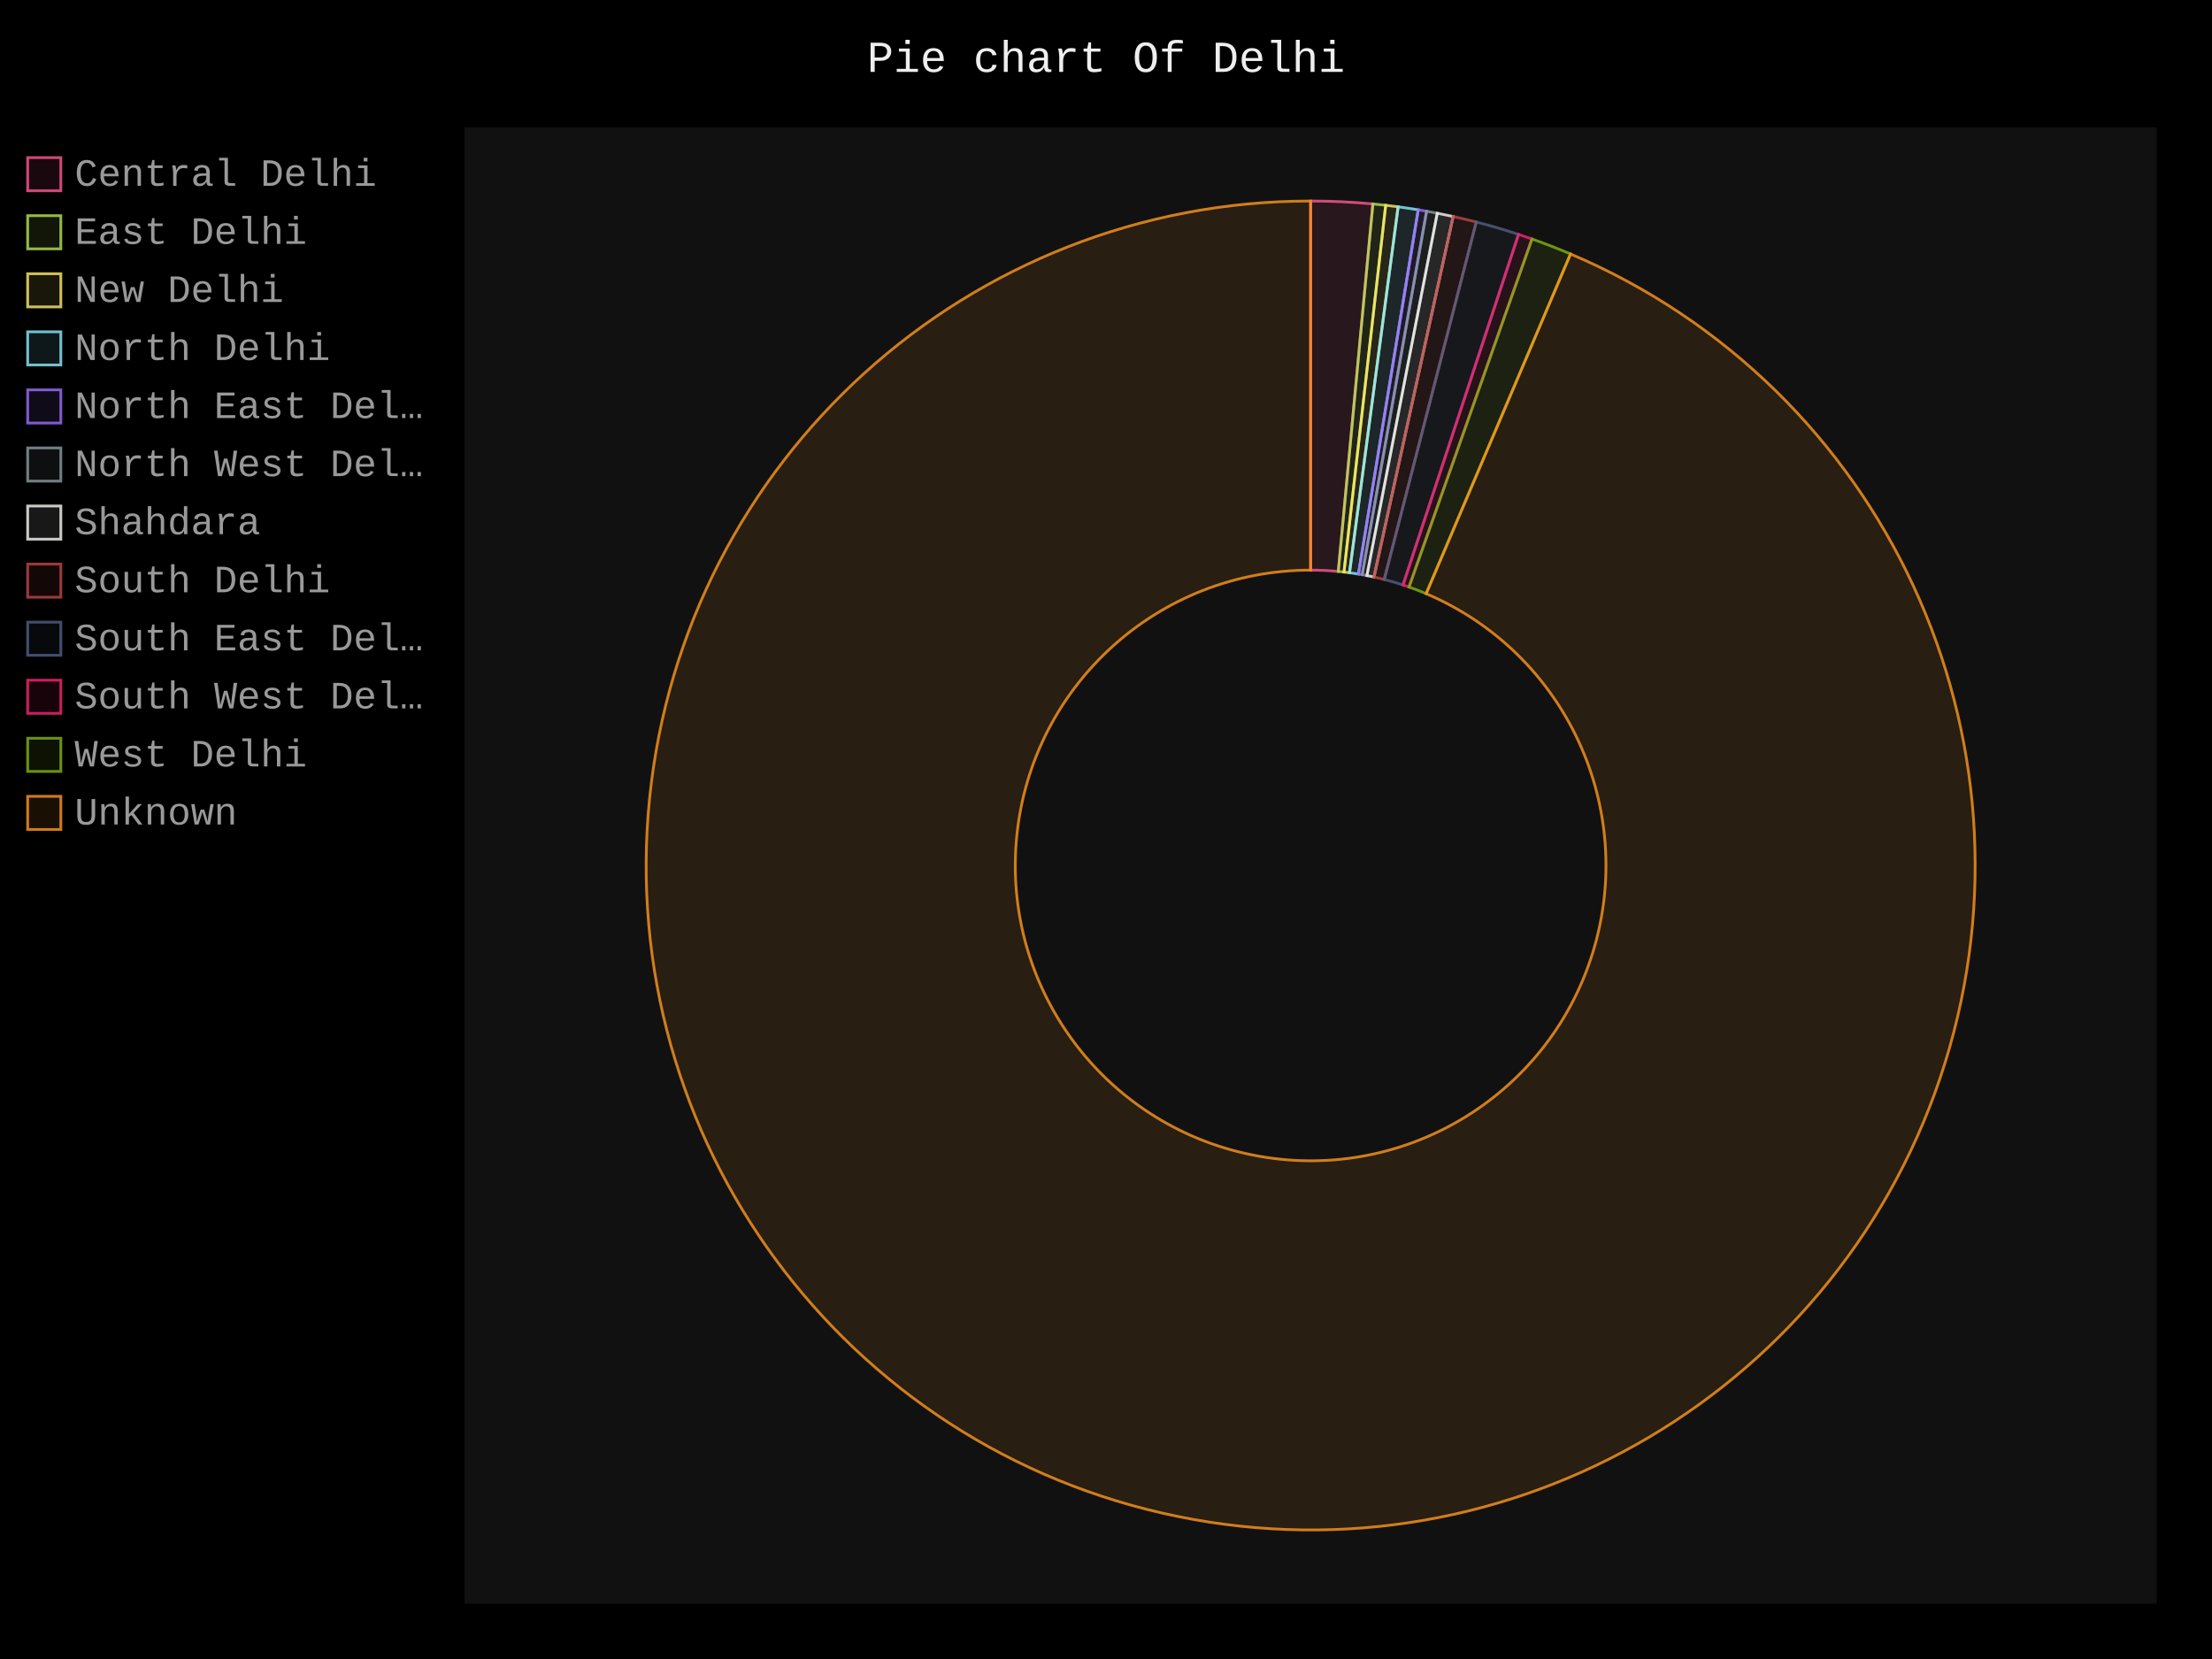
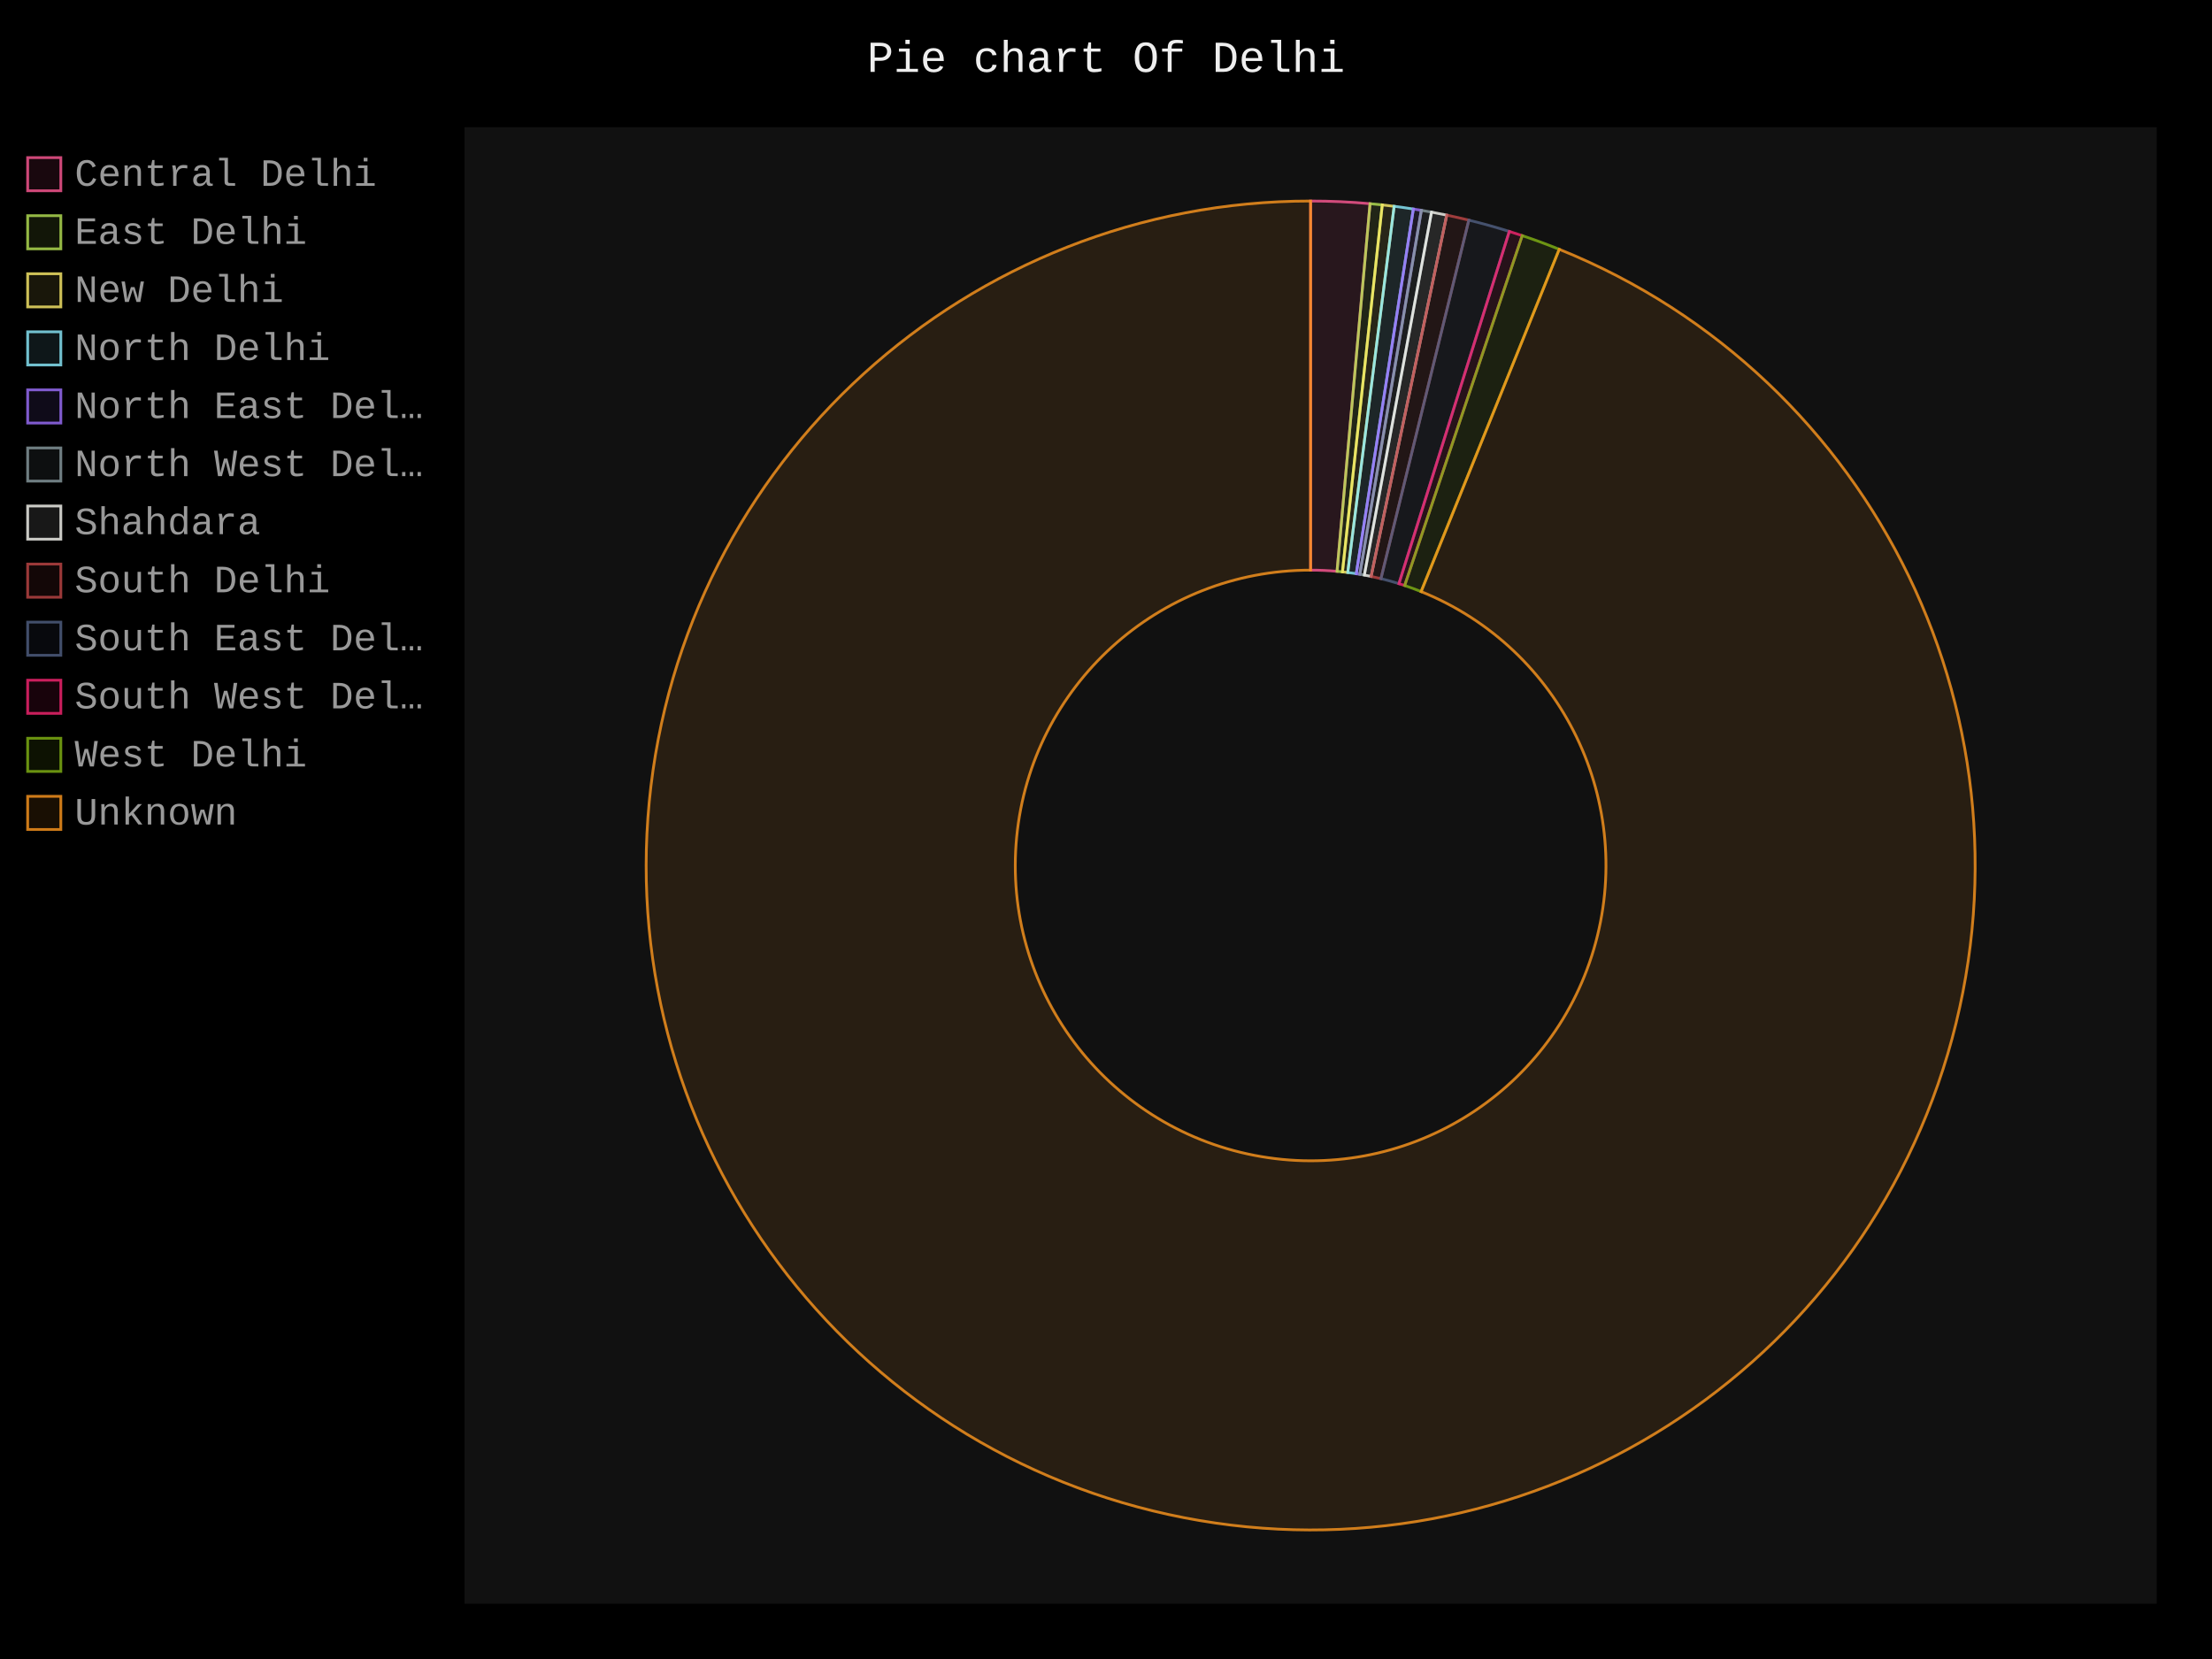
- <svg xmlns="http://www.w3.org/2000/svg" id="chart-1f45c57a-a5a2-4adb-8955-db9b22c03dd2" class="pygal-chart" viewBox="0 0 800 600">
+ <svg xmlns="http://www.w3.org/2000/svg" id="chart-7cc356ba-21ee-4705-8e52-b572a2a151ca" class="pygal-chart" viewBox="0 0 800 600">
  <defs>
-     <style type="text/css">#chart-1f45c57a-a5a2-4adb-8955-db9b22c03dd2{-webkit-user-select:none;-webkit-font-smoothing:antialiased;font-family:Consolas,"Liberation Mono",Menlo,Courier,monospace}#chart-1f45c57a-a5a2-4adb-8955-db9b22c03dd2 .title{font-family:Consolas,"Liberation Mono",Menlo,Courier,monospace;font-size:16px}#chart-1f45c57a-a5a2-4adb-8955-db9b22c03dd2 .legends .legend text{font-family:Consolas,"Liberation Mono",Menlo,Courier,monospace;font-size:14px}#chart-1f45c57a-a5a2-4adb-8955-db9b22c03dd2 .axis text{font-family:Consolas,"Liberation Mono",Menlo,Courier,monospace;font-size:10px}#chart-1f45c57a-a5a2-4adb-8955-db9b22c03dd2 .axis text.major{font-family:Consolas,"Liberation Mono",Menlo,Courier,monospace;font-size:10px}#chart-1f45c57a-a5a2-4adb-8955-db9b22c03dd2 .text-overlay text.value{font-family:Consolas,"Liberation Mono",Menlo,Courier,monospace;font-size:16px}#chart-1f45c57a-a5a2-4adb-8955-db9b22c03dd2 .text-overlay text.label{font-family:Consolas,"Liberation Mono",Menlo,Courier,monospace;font-size:10px}#chart-1f45c57a-a5a2-4adb-8955-db9b22c03dd2 .tooltip{font-family:Consolas,"Liberation Mono",Menlo,Courier,monospace;font-size:14px}#chart-1f45c57a-a5a2-4adb-8955-db9b22c03dd2 text.no_data{font-family:Consolas,"Liberation Mono",Menlo,Courier,monospace;font-size:64px}
- #chart-1f45c57a-a5a2-4adb-8955-db9b22c03dd2{background-color:black}#chart-1f45c57a-a5a2-4adb-8955-db9b22c03dd2 path,#chart-1f45c57a-a5a2-4adb-8955-db9b22c03dd2 line,#chart-1f45c57a-a5a2-4adb-8955-db9b22c03dd2 rect,#chart-1f45c57a-a5a2-4adb-8955-db9b22c03dd2 circle{-webkit-transition:1s ease-out;-moz-transition:1s ease-out;transition:1s ease-out}#chart-1f45c57a-a5a2-4adb-8955-db9b22c03dd2 .graph &gt; .background{fill:black}#chart-1f45c57a-a5a2-4adb-8955-db9b22c03dd2 .plot &gt; .background{fill:#111}#chart-1f45c57a-a5a2-4adb-8955-db9b22c03dd2 .graph{fill:#999}#chart-1f45c57a-a5a2-4adb-8955-db9b22c03dd2 text.no_data{fill:#eee}#chart-1f45c57a-a5a2-4adb-8955-db9b22c03dd2 .title{fill:#eee}#chart-1f45c57a-a5a2-4adb-8955-db9b22c03dd2 .legends .legend text{fill:#999}#chart-1f45c57a-a5a2-4adb-8955-db9b22c03dd2 .legends .legend:hover text{fill:#eee}#chart-1f45c57a-a5a2-4adb-8955-db9b22c03dd2 .axis .line{stroke:#eee}#chart-1f45c57a-a5a2-4adb-8955-db9b22c03dd2 .axis .guide.line{stroke:#555}#chart-1f45c57a-a5a2-4adb-8955-db9b22c03dd2 .axis .major.line{stroke:#999}#chart-1f45c57a-a5a2-4adb-8955-db9b22c03dd2 .axis text.major{fill:#eee}#chart-1f45c57a-a5a2-4adb-8955-db9b22c03dd2 .axis.y .guides:hover .guide.line,#chart-1f45c57a-a5a2-4adb-8955-db9b22c03dd2 .line-graph .axis.x .guides:hover .guide.line,#chart-1f45c57a-a5a2-4adb-8955-db9b22c03dd2 .stackedline-graph .axis.x .guides:hover .guide.line,#chart-1f45c57a-a5a2-4adb-8955-db9b22c03dd2 .xy-graph .axis.x .guides:hover .guide.line{stroke:#eee}#chart-1f45c57a-a5a2-4adb-8955-db9b22c03dd2 .axis .guides:hover text{fill:#eee}#chart-1f45c57a-a5a2-4adb-8955-db9b22c03dd2 .reactive{fill-opacity:.1;stroke-opacity:.8}#chart-1f45c57a-a5a2-4adb-8955-db9b22c03dd2 .ci{stroke:#999}#chart-1f45c57a-a5a2-4adb-8955-db9b22c03dd2 .reactive.active,#chart-1f45c57a-a5a2-4adb-8955-db9b22c03dd2 .active .reactive{fill-opacity:.75;stroke-opacity:.9;stroke-width:4}#chart-1f45c57a-a5a2-4adb-8955-db9b22c03dd2 .ci .reactive.active{stroke-width:1.5}#chart-1f45c57a-a5a2-4adb-8955-db9b22c03dd2 .series text{fill:#eee}#chart-1f45c57a-a5a2-4adb-8955-db9b22c03dd2 .tooltip rect{fill:#111;stroke:#eee;-webkit-transition:opacity 1s ease-out;-moz-transition:opacity 1s ease-out;transition:opacity 1s ease-out}#chart-1f45c57a-a5a2-4adb-8955-db9b22c03dd2 .tooltip .label{fill:#999}#chart-1f45c57a-a5a2-4adb-8955-db9b22c03dd2 .tooltip .label{fill:#999}#chart-1f45c57a-a5a2-4adb-8955-db9b22c03dd2 .tooltip .legend{font-size:.8em;fill:#555}#chart-1f45c57a-a5a2-4adb-8955-db9b22c03dd2 .tooltip .x_label{font-size:.6em;fill:#eee}#chart-1f45c57a-a5a2-4adb-8955-db9b22c03dd2 .tooltip .xlink{font-size:.5em;text-decoration:underline}#chart-1f45c57a-a5a2-4adb-8955-db9b22c03dd2 .tooltip .value{font-size:1.5em}#chart-1f45c57a-a5a2-4adb-8955-db9b22c03dd2 .bound{font-size:.5em}#chart-1f45c57a-a5a2-4adb-8955-db9b22c03dd2 .max-value{font-size:.75em;fill:#555}#chart-1f45c57a-a5a2-4adb-8955-db9b22c03dd2 .map-element{fill:#111;stroke:#555 !important}#chart-1f45c57a-a5a2-4adb-8955-db9b22c03dd2 .map-element .reactive{fill-opacity:inherit;stroke-opacity:inherit}#chart-1f45c57a-a5a2-4adb-8955-db9b22c03dd2 .color-0,#chart-1f45c57a-a5a2-4adb-8955-db9b22c03dd2 .color-0 a:visited{stroke:#ff5995;fill:#ff5995}#chart-1f45c57a-a5a2-4adb-8955-db9b22c03dd2 .color-1,#chart-1f45c57a-a5a2-4adb-8955-db9b22c03dd2 .color-1 a:visited{stroke:#b6e354;fill:#b6e354}#chart-1f45c57a-a5a2-4adb-8955-db9b22c03dd2 .color-2,#chart-1f45c57a-a5a2-4adb-8955-db9b22c03dd2 .color-2 a:visited{stroke:#feed6c;fill:#feed6c}#chart-1f45c57a-a5a2-4adb-8955-db9b22c03dd2 .color-3,#chart-1f45c57a-a5a2-4adb-8955-db9b22c03dd2 .color-3 a:visited{stroke:#8cedff;fill:#8cedff}#chart-1f45c57a-a5a2-4adb-8955-db9b22c03dd2 .color-4,#chart-1f45c57a-a5a2-4adb-8955-db9b22c03dd2 .color-4 a:visited{stroke:#9e6ffe;fill:#9e6ffe}#chart-1f45c57a-a5a2-4adb-8955-db9b22c03dd2 .color-5,#chart-1f45c57a-a5a2-4adb-8955-db9b22c03dd2 .color-5 a:visited{stroke:#899ca1;fill:#899ca1}#chart-1f45c57a-a5a2-4adb-8955-db9b22c03dd2 .color-6,#chart-1f45c57a-a5a2-4adb-8955-db9b22c03dd2 .color-6 a:visited{stroke:#f8f8f2;fill:#f8f8f2}#chart-1f45c57a-a5a2-4adb-8955-db9b22c03dd2 .color-7,#chart-1f45c57a-a5a2-4adb-8955-db9b22c03dd2 .color-7 a:visited{stroke:#bf4646;fill:#bf4646}#chart-1f45c57a-a5a2-4adb-8955-db9b22c03dd2 .color-8,#chart-1f45c57a-a5a2-4adb-8955-db9b22c03dd2 .color-8 a:visited{stroke:#516083;fill:#516083}#chart-1f45c57a-a5a2-4adb-8955-db9b22c03dd2 .color-9,#chart-1f45c57a-a5a2-4adb-8955-db9b22c03dd2 .color-9 a:visited{stroke:#f92672;fill:#f92672}#chart-1f45c57a-a5a2-4adb-8955-db9b22c03dd2 .color-10,#chart-1f45c57a-a5a2-4adb-8955-db9b22c03dd2 .color-10 a:visited{stroke:#82b414;fill:#82b414}#chart-1f45c57a-a5a2-4adb-8955-db9b22c03dd2 .color-11,#chart-1f45c57a-a5a2-4adb-8955-db9b22c03dd2 .color-11 a:visited{stroke:#fd971f;fill:#fd971f}#chart-1f45c57a-a5a2-4adb-8955-db9b22c03dd2 .text-overlay .color-0 text{fill:black}#chart-1f45c57a-a5a2-4adb-8955-db9b22c03dd2 .text-overlay .color-1 text{fill:black}#chart-1f45c57a-a5a2-4adb-8955-db9b22c03dd2 .text-overlay .color-2 text{fill:black}#chart-1f45c57a-a5a2-4adb-8955-db9b22c03dd2 .text-overlay .color-3 text{fill:black}#chart-1f45c57a-a5a2-4adb-8955-db9b22c03dd2 .text-overlay .color-4 text{fill:black}#chart-1f45c57a-a5a2-4adb-8955-db9b22c03dd2 .text-overlay .color-5 text{fill:black}#chart-1f45c57a-a5a2-4adb-8955-db9b22c03dd2 .text-overlay .color-6 text{fill:black}#chart-1f45c57a-a5a2-4adb-8955-db9b22c03dd2 .text-overlay .color-7 text{fill:black}#chart-1f45c57a-a5a2-4adb-8955-db9b22c03dd2 .text-overlay .color-8 text{fill:black}#chart-1f45c57a-a5a2-4adb-8955-db9b22c03dd2 .text-overlay .color-9 text{fill:black}#chart-1f45c57a-a5a2-4adb-8955-db9b22c03dd2 .text-overlay .color-10 text{fill:black}#chart-1f45c57a-a5a2-4adb-8955-db9b22c03dd2 .text-overlay .color-11 text{fill:black}
- #chart-1f45c57a-a5a2-4adb-8955-db9b22c03dd2 text.no_data{text-anchor:middle}#chart-1f45c57a-a5a2-4adb-8955-db9b22c03dd2 .guide.line{fill:none}#chart-1f45c57a-a5a2-4adb-8955-db9b22c03dd2 .centered{text-anchor:middle}#chart-1f45c57a-a5a2-4adb-8955-db9b22c03dd2 .title{text-anchor:middle}#chart-1f45c57a-a5a2-4adb-8955-db9b22c03dd2 .legends .legend text{fill-opacity:1}#chart-1f45c57a-a5a2-4adb-8955-db9b22c03dd2 .axis.x text{text-anchor:middle}#chart-1f45c57a-a5a2-4adb-8955-db9b22c03dd2 .axis.x:not(.web) text[transform]{text-anchor:start}#chart-1f45c57a-a5a2-4adb-8955-db9b22c03dd2 .axis.x:not(.web) text[transform].backwards{text-anchor:end}#chart-1f45c57a-a5a2-4adb-8955-db9b22c03dd2 .axis.y text{text-anchor:end}#chart-1f45c57a-a5a2-4adb-8955-db9b22c03dd2 .axis.y text[transform].backwards{text-anchor:start}#chart-1f45c57a-a5a2-4adb-8955-db9b22c03dd2 .axis.y2 text{text-anchor:start}#chart-1f45c57a-a5a2-4adb-8955-db9b22c03dd2 .axis.y2 text[transform].backwards{text-anchor:end}#chart-1f45c57a-a5a2-4adb-8955-db9b22c03dd2 .axis .guide.line{stroke-dasharray:4,4}#chart-1f45c57a-a5a2-4adb-8955-db9b22c03dd2 .axis .major.guide.line{stroke-dasharray:6,6}#chart-1f45c57a-a5a2-4adb-8955-db9b22c03dd2 .horizontal .axis.y .guide.line,#chart-1f45c57a-a5a2-4adb-8955-db9b22c03dd2 .horizontal .axis.y2 .guide.line,#chart-1f45c57a-a5a2-4adb-8955-db9b22c03dd2 .vertical .axis.x .guide.line{opacity:0}#chart-1f45c57a-a5a2-4adb-8955-db9b22c03dd2 .horizontal .axis.always_show .guide.line,#chart-1f45c57a-a5a2-4adb-8955-db9b22c03dd2 .vertical .axis.always_show .guide.line{opacity:1 !important}#chart-1f45c57a-a5a2-4adb-8955-db9b22c03dd2 .axis.y .guides:hover .guide.line,#chart-1f45c57a-a5a2-4adb-8955-db9b22c03dd2 .axis.y2 .guides:hover .guide.line,#chart-1f45c57a-a5a2-4adb-8955-db9b22c03dd2 .axis.x .guides:hover .guide.line{opacity:1}#chart-1f45c57a-a5a2-4adb-8955-db9b22c03dd2 .axis .guides:hover text{opacity:1}#chart-1f45c57a-a5a2-4adb-8955-db9b22c03dd2 .nofill{fill:none}#chart-1f45c57a-a5a2-4adb-8955-db9b22c03dd2 .subtle-fill{fill-opacity:.2}#chart-1f45c57a-a5a2-4adb-8955-db9b22c03dd2 .dot{stroke-width:1px;fill-opacity:1}#chart-1f45c57a-a5a2-4adb-8955-db9b22c03dd2 .dot.active{stroke-width:5px}#chart-1f45c57a-a5a2-4adb-8955-db9b22c03dd2 .dot.negative{fill:transparent}#chart-1f45c57a-a5a2-4adb-8955-db9b22c03dd2 text,#chart-1f45c57a-a5a2-4adb-8955-db9b22c03dd2 tspan{stroke:none !important}#chart-1f45c57a-a5a2-4adb-8955-db9b22c03dd2 .series text.active{opacity:1}#chart-1f45c57a-a5a2-4adb-8955-db9b22c03dd2 .tooltip rect{fill-opacity:.95;stroke-width:.5}#chart-1f45c57a-a5a2-4adb-8955-db9b22c03dd2 .tooltip text{fill-opacity:1}#chart-1f45c57a-a5a2-4adb-8955-db9b22c03dd2 .showable{visibility:hidden}#chart-1f45c57a-a5a2-4adb-8955-db9b22c03dd2 .showable.shown{visibility:visible}#chart-1f45c57a-a5a2-4adb-8955-db9b22c03dd2 .gauge-background{fill:rgba(229,229,229,1);stroke:none}#chart-1f45c57a-a5a2-4adb-8955-db9b22c03dd2 .bg-lines{stroke:black;stroke-width:2px}</style>
+     <style type="text/css">#chart-7cc356ba-21ee-4705-8e52-b572a2a151ca{-webkit-user-select:none;-webkit-font-smoothing:antialiased;font-family:Consolas,"Liberation Mono",Menlo,Courier,monospace}#chart-7cc356ba-21ee-4705-8e52-b572a2a151ca .title{font-family:Consolas,"Liberation Mono",Menlo,Courier,monospace;font-size:16px}#chart-7cc356ba-21ee-4705-8e52-b572a2a151ca .legends .legend text{font-family:Consolas,"Liberation Mono",Menlo,Courier,monospace;font-size:14px}#chart-7cc356ba-21ee-4705-8e52-b572a2a151ca .axis text{font-family:Consolas,"Liberation Mono",Menlo,Courier,monospace;font-size:10px}#chart-7cc356ba-21ee-4705-8e52-b572a2a151ca .axis text.major{font-family:Consolas,"Liberation Mono",Menlo,Courier,monospace;font-size:10px}#chart-7cc356ba-21ee-4705-8e52-b572a2a151ca .text-overlay text.value{font-family:Consolas,"Liberation Mono",Menlo,Courier,monospace;font-size:16px}#chart-7cc356ba-21ee-4705-8e52-b572a2a151ca .text-overlay text.label{font-family:Consolas,"Liberation Mono",Menlo,Courier,monospace;font-size:10px}#chart-7cc356ba-21ee-4705-8e52-b572a2a151ca .tooltip{font-family:Consolas,"Liberation Mono",Menlo,Courier,monospace;font-size:14px}#chart-7cc356ba-21ee-4705-8e52-b572a2a151ca text.no_data{font-family:Consolas,"Liberation Mono",Menlo,Courier,monospace;font-size:64px}
+ #chart-7cc356ba-21ee-4705-8e52-b572a2a151ca{background-color:black}#chart-7cc356ba-21ee-4705-8e52-b572a2a151ca path,#chart-7cc356ba-21ee-4705-8e52-b572a2a151ca line,#chart-7cc356ba-21ee-4705-8e52-b572a2a151ca rect,#chart-7cc356ba-21ee-4705-8e52-b572a2a151ca circle{-webkit-transition:1s ease-out;-moz-transition:1s ease-out;transition:1s ease-out}#chart-7cc356ba-21ee-4705-8e52-b572a2a151ca .graph &gt; .background{fill:black}#chart-7cc356ba-21ee-4705-8e52-b572a2a151ca .plot &gt; .background{fill:#111}#chart-7cc356ba-21ee-4705-8e52-b572a2a151ca .graph{fill:#999}#chart-7cc356ba-21ee-4705-8e52-b572a2a151ca text.no_data{fill:#eee}#chart-7cc356ba-21ee-4705-8e52-b572a2a151ca .title{fill:#eee}#chart-7cc356ba-21ee-4705-8e52-b572a2a151ca .legends .legend text{fill:#999}#chart-7cc356ba-21ee-4705-8e52-b572a2a151ca .legends .legend:hover text{fill:#eee}#chart-7cc356ba-21ee-4705-8e52-b572a2a151ca .axis .line{stroke:#eee}#chart-7cc356ba-21ee-4705-8e52-b572a2a151ca .axis .guide.line{stroke:#555}#chart-7cc356ba-21ee-4705-8e52-b572a2a151ca .axis .major.line{stroke:#999}#chart-7cc356ba-21ee-4705-8e52-b572a2a151ca .axis text.major{fill:#eee}#chart-7cc356ba-21ee-4705-8e52-b572a2a151ca .axis.y .guides:hover .guide.line,#chart-7cc356ba-21ee-4705-8e52-b572a2a151ca .line-graph .axis.x .guides:hover .guide.line,#chart-7cc356ba-21ee-4705-8e52-b572a2a151ca .stackedline-graph .axis.x .guides:hover .guide.line,#chart-7cc356ba-21ee-4705-8e52-b572a2a151ca .xy-graph .axis.x .guides:hover .guide.line{stroke:#eee}#chart-7cc356ba-21ee-4705-8e52-b572a2a151ca .axis .guides:hover text{fill:#eee}#chart-7cc356ba-21ee-4705-8e52-b572a2a151ca .reactive{fill-opacity:.1;stroke-opacity:.8}#chart-7cc356ba-21ee-4705-8e52-b572a2a151ca .ci{stroke:#999}#chart-7cc356ba-21ee-4705-8e52-b572a2a151ca .reactive.active,#chart-7cc356ba-21ee-4705-8e52-b572a2a151ca .active .reactive{fill-opacity:.75;stroke-opacity:.9;stroke-width:4}#chart-7cc356ba-21ee-4705-8e52-b572a2a151ca .ci .reactive.active{stroke-width:1.5}#chart-7cc356ba-21ee-4705-8e52-b572a2a151ca .series text{fill:#eee}#chart-7cc356ba-21ee-4705-8e52-b572a2a151ca .tooltip rect{fill:#111;stroke:#eee;-webkit-transition:opacity 1s ease-out;-moz-transition:opacity 1s ease-out;transition:opacity 1s ease-out}#chart-7cc356ba-21ee-4705-8e52-b572a2a151ca .tooltip .label{fill:#999}#chart-7cc356ba-21ee-4705-8e52-b572a2a151ca .tooltip .label{fill:#999}#chart-7cc356ba-21ee-4705-8e52-b572a2a151ca .tooltip .legend{font-size:.8em;fill:#555}#chart-7cc356ba-21ee-4705-8e52-b572a2a151ca .tooltip .x_label{font-size:.6em;fill:#eee}#chart-7cc356ba-21ee-4705-8e52-b572a2a151ca .tooltip .xlink{font-size:.5em;text-decoration:underline}#chart-7cc356ba-21ee-4705-8e52-b572a2a151ca .tooltip .value{font-size:1.5em}#chart-7cc356ba-21ee-4705-8e52-b572a2a151ca .bound{font-size:.5em}#chart-7cc356ba-21ee-4705-8e52-b572a2a151ca .max-value{font-size:.75em;fill:#555}#chart-7cc356ba-21ee-4705-8e52-b572a2a151ca .map-element{fill:#111;stroke:#555 !important}#chart-7cc356ba-21ee-4705-8e52-b572a2a151ca .map-element .reactive{fill-opacity:inherit;stroke-opacity:inherit}#chart-7cc356ba-21ee-4705-8e52-b572a2a151ca .color-0,#chart-7cc356ba-21ee-4705-8e52-b572a2a151ca .color-0 a:visited{stroke:#ff5995;fill:#ff5995}#chart-7cc356ba-21ee-4705-8e52-b572a2a151ca .color-1,#chart-7cc356ba-21ee-4705-8e52-b572a2a151ca .color-1 a:visited{stroke:#b6e354;fill:#b6e354}#chart-7cc356ba-21ee-4705-8e52-b572a2a151ca .color-2,#chart-7cc356ba-21ee-4705-8e52-b572a2a151ca .color-2 a:visited{stroke:#feed6c;fill:#feed6c}#chart-7cc356ba-21ee-4705-8e52-b572a2a151ca .color-3,#chart-7cc356ba-21ee-4705-8e52-b572a2a151ca .color-3 a:visited{stroke:#8cedff;fill:#8cedff}#chart-7cc356ba-21ee-4705-8e52-b572a2a151ca .color-4,#chart-7cc356ba-21ee-4705-8e52-b572a2a151ca .color-4 a:visited{stroke:#9e6ffe;fill:#9e6ffe}#chart-7cc356ba-21ee-4705-8e52-b572a2a151ca .color-5,#chart-7cc356ba-21ee-4705-8e52-b572a2a151ca .color-5 a:visited{stroke:#899ca1;fill:#899ca1}#chart-7cc356ba-21ee-4705-8e52-b572a2a151ca .color-6,#chart-7cc356ba-21ee-4705-8e52-b572a2a151ca .color-6 a:visited{stroke:#f8f8f2;fill:#f8f8f2}#chart-7cc356ba-21ee-4705-8e52-b572a2a151ca .color-7,#chart-7cc356ba-21ee-4705-8e52-b572a2a151ca .color-7 a:visited{stroke:#bf4646;fill:#bf4646}#chart-7cc356ba-21ee-4705-8e52-b572a2a151ca .color-8,#chart-7cc356ba-21ee-4705-8e52-b572a2a151ca .color-8 a:visited{stroke:#516083;fill:#516083}#chart-7cc356ba-21ee-4705-8e52-b572a2a151ca .color-9,#chart-7cc356ba-21ee-4705-8e52-b572a2a151ca .color-9 a:visited{stroke:#f92672;fill:#f92672}#chart-7cc356ba-21ee-4705-8e52-b572a2a151ca .color-10,#chart-7cc356ba-21ee-4705-8e52-b572a2a151ca .color-10 a:visited{stroke:#82b414;fill:#82b414}#chart-7cc356ba-21ee-4705-8e52-b572a2a151ca .color-11,#chart-7cc356ba-21ee-4705-8e52-b572a2a151ca .color-11 a:visited{stroke:#fd971f;fill:#fd971f}#chart-7cc356ba-21ee-4705-8e52-b572a2a151ca .text-overlay .color-0 text{fill:black}#chart-7cc356ba-21ee-4705-8e52-b572a2a151ca .text-overlay .color-1 text{fill:black}#chart-7cc356ba-21ee-4705-8e52-b572a2a151ca .text-overlay .color-2 text{fill:black}#chart-7cc356ba-21ee-4705-8e52-b572a2a151ca .text-overlay .color-3 text{fill:black}#chart-7cc356ba-21ee-4705-8e52-b572a2a151ca .text-overlay .color-4 text{fill:black}#chart-7cc356ba-21ee-4705-8e52-b572a2a151ca .text-overlay .color-5 text{fill:black}#chart-7cc356ba-21ee-4705-8e52-b572a2a151ca .text-overlay .color-6 text{fill:black}#chart-7cc356ba-21ee-4705-8e52-b572a2a151ca .text-overlay .color-7 text{fill:black}#chart-7cc356ba-21ee-4705-8e52-b572a2a151ca .text-overlay .color-8 text{fill:black}#chart-7cc356ba-21ee-4705-8e52-b572a2a151ca .text-overlay .color-9 text{fill:black}#chart-7cc356ba-21ee-4705-8e52-b572a2a151ca .text-overlay .color-10 text{fill:black}#chart-7cc356ba-21ee-4705-8e52-b572a2a151ca .text-overlay .color-11 text{fill:black}
+ #chart-7cc356ba-21ee-4705-8e52-b572a2a151ca text.no_data{text-anchor:middle}#chart-7cc356ba-21ee-4705-8e52-b572a2a151ca .guide.line{fill:none}#chart-7cc356ba-21ee-4705-8e52-b572a2a151ca .centered{text-anchor:middle}#chart-7cc356ba-21ee-4705-8e52-b572a2a151ca .title{text-anchor:middle}#chart-7cc356ba-21ee-4705-8e52-b572a2a151ca .legends .legend text{fill-opacity:1}#chart-7cc356ba-21ee-4705-8e52-b572a2a151ca .axis.x text{text-anchor:middle}#chart-7cc356ba-21ee-4705-8e52-b572a2a151ca .axis.x:not(.web) text[transform]{text-anchor:start}#chart-7cc356ba-21ee-4705-8e52-b572a2a151ca .axis.x:not(.web) text[transform].backwards{text-anchor:end}#chart-7cc356ba-21ee-4705-8e52-b572a2a151ca .axis.y text{text-anchor:end}#chart-7cc356ba-21ee-4705-8e52-b572a2a151ca .axis.y text[transform].backwards{text-anchor:start}#chart-7cc356ba-21ee-4705-8e52-b572a2a151ca .axis.y2 text{text-anchor:start}#chart-7cc356ba-21ee-4705-8e52-b572a2a151ca .axis.y2 text[transform].backwards{text-anchor:end}#chart-7cc356ba-21ee-4705-8e52-b572a2a151ca .axis .guide.line{stroke-dasharray:4,4}#chart-7cc356ba-21ee-4705-8e52-b572a2a151ca .axis .major.guide.line{stroke-dasharray:6,6}#chart-7cc356ba-21ee-4705-8e52-b572a2a151ca .horizontal .axis.y .guide.line,#chart-7cc356ba-21ee-4705-8e52-b572a2a151ca .horizontal .axis.y2 .guide.line,#chart-7cc356ba-21ee-4705-8e52-b572a2a151ca .vertical .axis.x .guide.line{opacity:0}#chart-7cc356ba-21ee-4705-8e52-b572a2a151ca .horizontal .axis.always_show .guide.line,#chart-7cc356ba-21ee-4705-8e52-b572a2a151ca .vertical .axis.always_show .guide.line{opacity:1 !important}#chart-7cc356ba-21ee-4705-8e52-b572a2a151ca .axis.y .guides:hover .guide.line,#chart-7cc356ba-21ee-4705-8e52-b572a2a151ca .axis.y2 .guides:hover .guide.line,#chart-7cc356ba-21ee-4705-8e52-b572a2a151ca .axis.x .guides:hover .guide.line{opacity:1}#chart-7cc356ba-21ee-4705-8e52-b572a2a151ca .axis .guides:hover text{opacity:1}#chart-7cc356ba-21ee-4705-8e52-b572a2a151ca .nofill{fill:none}#chart-7cc356ba-21ee-4705-8e52-b572a2a151ca .subtle-fill{fill-opacity:.2}#chart-7cc356ba-21ee-4705-8e52-b572a2a151ca .dot{stroke-width:1px;fill-opacity:1}#chart-7cc356ba-21ee-4705-8e52-b572a2a151ca .dot.active{stroke-width:5px}#chart-7cc356ba-21ee-4705-8e52-b572a2a151ca .dot.negative{fill:transparent}#chart-7cc356ba-21ee-4705-8e52-b572a2a151ca text,#chart-7cc356ba-21ee-4705-8e52-b572a2a151ca tspan{stroke:none !important}#chart-7cc356ba-21ee-4705-8e52-b572a2a151ca .series text.active{opacity:1}#chart-7cc356ba-21ee-4705-8e52-b572a2a151ca .tooltip rect{fill-opacity:.95;stroke-width:.5}#chart-7cc356ba-21ee-4705-8e52-b572a2a151ca .tooltip text{fill-opacity:1}#chart-7cc356ba-21ee-4705-8e52-b572a2a151ca .showable{visibility:hidden}#chart-7cc356ba-21ee-4705-8e52-b572a2a151ca .showable.shown{visibility:visible}#chart-7cc356ba-21ee-4705-8e52-b572a2a151ca .gauge-background{fill:rgba(229,229,229,1);stroke:none}#chart-7cc356ba-21ee-4705-8e52-b572a2a151ca .bg-lines{stroke:black;stroke-width:2px}</style>
  </defs>
  <g class="graph pie-graph vertical">
    <rect class="background" height="600" width="800" x="0" y="0" />
    <g class="plot" transform="translate(168, 46)">
      <rect class="background" height="534" width="612.0" x="0" y="0" />
      <g class="series serie-0 color-0">
        <g class="slices">
          <g class="slice">
-             <path class="slice reactive tooltip-trigger" d="M306 26.7 A240.3 240.3 0 0 1 328.518 27.757 L316.008 160.67 A106.8 106.8 0 0 0 306 160.2 z" />
+             <path class="slice reactive tooltip-trigger" d="M306 26.7 A240.3 240.3 0 0 1 327.49 27.663 L315.551 160.628 A106.8 106.8 0 0 0 306 160.2 z" />
          </g>
        </g>
      </g>
      <g class="series serie-1 color-1">
        <g class="slices">
          <g class="slice">
-             <path class="slice reactive tooltip-trigger" d="M328.518 27.757 A240.3 240.3 0 0 1 333.151 28.239 L318.067 160.884 A106.8 106.8 0 0 0 316.008 160.67 z" />
+             <path class="slice reactive tooltip-trigger" d="M327.49 27.663 A240.3 240.3 0 0 1 331.913 28.101 L317.517 160.823 A106.8 106.8 0 0 0 315.551 160.628 z" />
          </g>
        </g>
      </g>
      <g class="series serie-2 color-2">
        <g class="slices">
          <g class="slice">
-             <path class="slice reactive tooltip-trigger" d="M333.151 28.239 A240.3 240.3 0 0 1 337.651 28.794 L320.067 161.131 A106.8 106.8 0 0 0 318.067 160.884 z" />
+             <path class="slice reactive tooltip-trigger" d="M331.913 28.101 A240.3 240.3 0 0 1 336.21 28.607 L319.427 161.047 A106.8 106.8 0 0 0 317.517 160.823 z" />
          </g>
        </g>
      </g>
      <g class="series serie-3 color-3">
        <g class="slices">
          <g class="slice">
-             <path class="slice reactive tooltip-trigger" d="M337.651 28.794 A240.3 240.3 0 0 1 344.925 29.874 L323.3 161.611 A106.8 106.8 0 0 0 320.067 161.131 z" />
+             <path class="slice reactive tooltip-trigger" d="M336.21 28.607 A240.3 240.3 0 0 1 343.158 29.59 L322.515 161.485 A106.8 106.8 0 0 0 319.427 161.047 z" />
          </g>
        </g>
      </g>
      <g class="series serie-4 color-4">
        <g class="slices">
          <g class="slice">
-             <path class="slice reactive tooltip-trigger" d="M344.925 29.874 A240.3 240.3 0 0 1 347.946 30.389 L324.642 161.84 A106.8 106.8 0 0 0 323.3 161.611 z" />
+             <path class="slice reactive tooltip-trigger" d="M343.158 29.59 A240.3 240.3 0 0 1 346.044 30.06 L323.797 161.693 A106.8 106.8 0 0 0 322.515 161.485 z" />
          </g>
        </g>
      </g>
      <g class="series serie-5 color-5">
        <g class="slices">
          <g class="slice">
-             <path class="slice reactive tooltip-trigger" d="M347.946 30.389 A240.3 240.3 0 0 1 351.802 31.105 L326.356 162.158 A106.8 106.8 0 0 0 324.642 161.84 z" />
+             <path class="slice reactive tooltip-trigger" d="M346.044 30.06 A240.3 240.3 0 0 1 349.729 30.712 L325.435 161.983 A106.8 106.8 0 0 0 323.797 161.693 z" />
          </g>
        </g>
      </g>
      <g class="series serie-6 color-6">
        <g class="slices">
          <g class="slice">
-             <path class="slice reactive tooltip-trigger" d="M351.802 31.105 A240.3 240.3 0 0 1 357.562 32.297 L328.917 162.688 A106.8 106.8 0 0 0 326.356 162.158 z" />
+             <path class="slice reactive tooltip-trigger" d="M349.729 30.712 A240.3 240.3 0 0 1 355.236 31.798 L327.883 162.466 A106.8 106.8 0 0 0 325.435 161.983 z" />
          </g>
        </g>
      </g>
      <g class="series serie-7 color-7">
        <g class="slices">
          <g class="slice">
-             <path class="slice reactive tooltip-trigger" d="M357.562 32.297 A240.3 240.3 0 0 1 365.907 34.287 L332.625 163.572 A106.8 106.8 0 0 0 328.917 162.688 z" />
+             <path class="slice reactive tooltip-trigger" d="M355.236 31.798 A240.3 240.3 0 0 1 363.219 33.612 L331.431 163.272 A106.8 106.8 0 0 0 327.883 162.466 z" />
          </g>
        </g>
      </g>
      <g class="series serie-8 color-8">
        <g class="slices">
          <g class="slice">
-             <path class="slice reactive tooltip-trigger" d="M365.907 34.287 A240.3 240.3 0 0 1 381.194 38.768 L339.42 165.564 A106.8 106.8 0 0 0 332.625 163.572 z" />
+             <path class="slice reactive tooltip-trigger" d="M363.219 33.612 A240.3 240.3 0 0 1 377.861 37.697 L337.938 165.087 A106.8 106.8 0 0 0 331.431 163.272 z" />
          </g>
        </g>
      </g>
      <g class="series serie-9 color-9">
        <g class="slices">
          <g class="slice">
-             <path class="slice reactive tooltip-trigger" d="M381.194 38.768 A240.3 240.3 0 0 1 386.066 40.431 L341.585 166.303 A106.8 106.8 0 0 0 339.42 165.564 z" />
+             <path class="slice reactive tooltip-trigger" d="M377.861 37.697 A240.3 240.3 0 0 1 382.533 39.213 L340.015 165.761 A106.8 106.8 0 0 0 337.938 165.087 z" />
          </g>
        </g>
      </g>
      <g class="series serie-10 color-10">
        <g class="slices">
          <g class="slice">
-             <path class="slice reactive tooltip-trigger" d="M386.066 40.431 A240.3 240.3 0 0 1 400 45.848 L347.778 168.71 A106.8 106.8 0 0 0 341.585 166.303 z" />
+             <path class="slice reactive tooltip-trigger" d="M382.533 39.213 A240.3 240.3 0 0 1 395.916 44.156 L345.962 167.958 A106.8 106.8 0 0 0 340.015 165.761 z" />
          </g>
        </g>
      </g>
      <g class="series serie-11 color-11">
        <g class="slices">
          <g class="slice">
-             <path class="slice reactive tooltip-trigger" d="M400 45.848 A240.3 240.3 0 1 1 306 26.7 L306 160.2 A106.8 106.8 0 1 0 347.778 168.71 z" />
+             <path class="slice reactive tooltip-trigger" d="M395.916 44.156 A240.3 240.3 0 1 1 306 26.7 L306 160.2 A106.8 106.8 0 1 0 345.962 167.958 z" />
          </g>
        </g>
      </g>
    </g>
    <g class="titles">
      <text class="title plot_title" x="400.0" y="26">Pie chart Of Delhi</text>
    </g>
    <g class="plot overlay" transform="translate(168, 46)">
      <g class="series serie-0 color-0" />
      <g class="series serie-1 color-1" />
      <g class="series serie-2 color-2" />
      <g class="series serie-3 color-3" />
      <g class="series serie-4 color-4" />
      <g class="series serie-5 color-5" />
      <g class="series serie-6 color-6" />
      <g class="series serie-7 color-7" />
      <g class="series serie-8 color-8" />
      <g class="series serie-9 color-9" />
      <g class="series serie-10 color-10" />
      <g class="series serie-11 color-11" />
    </g>
    <g class="plot text-overlay" transform="translate(168, 46)">
      <g class="series serie-0 color-0" />
      <g class="series serie-1 color-1" />
      <g class="series serie-2 color-2" />
      <g class="series serie-3 color-3" />
      <g class="series serie-4 color-4" />
      <g class="series serie-5 color-5" />
      <g class="series serie-6 color-6" />
      <g class="series serie-7 color-7" />
      <g class="series serie-8 color-8" />
      <g class="series serie-9 color-9" />
      <g class="series serie-10 color-10" />
      <g class="series serie-11 color-11" />
    </g>
    <g class="plot tooltip-overlay" transform="translate(168, 46)">
      <g class="tooltip" style="opacity: 0" transform="translate(0 0)">
        <rect class="tooltip-box" height="0" rx="0" ry="0" width="0" />
        <g class="text" />
      </g>
    </g>
    <g class="legends" transform="translate(10, 56)">
      <g class="legend reactive activate-serie" id="activate-serie-0">
        <rect class="color-0 reactive" height="12" width="12" x="0.0" y="1.0" />
        <text x="17.0" y="11.2">Central Delhi</text>
      </g>
      <g class="legend reactive activate-serie" id="activate-serie-1">
        <rect class="color-1 reactive" height="12" width="12" x="0.0" y="22.0" />
        <text x="17.0" y="32.2">East Delhi</text>
      </g>
      <g class="legend reactive activate-serie" id="activate-serie-2">
        <rect class="color-2 reactive" height="12" width="12" x="0.0" y="43.0" />
        <text x="17.0" y="53.2">New Delhi</text>
      </g>
      <g class="legend reactive activate-serie" id="activate-serie-3">
        <rect class="color-3 reactive" height="12" width="12" x="0.0" y="64.0" />
        <text x="17.0" y="74.2">North Delhi</text>
      </g>
      <g class="legend reactive activate-serie" id="activate-serie-4">
        <rect class="color-4 reactive" height="12" width="12" x="0.0" y="85.0" />
        <text x="17.0" y="95.2">North East Del…</text>
      </g>
      <g class="legend reactive activate-serie" id="activate-serie-5">
        <rect class="color-5 reactive" height="12" width="12" x="0.0" y="106.0" />
        <text x="17.0" y="116.2">North West Del…</text>
      </g>
      <g class="legend reactive activate-serie" id="activate-serie-6">
        <rect class="color-6 reactive" height="12" width="12" x="0.0" y="127.0" />
        <text x="17.0" y="137.2">Shahdara</text>
      </g>
      <g class="legend reactive activate-serie" id="activate-serie-7">
        <rect class="color-7 reactive" height="12" width="12" x="0.0" y="148.0" />
        <text x="17.0" y="158.2">South Delhi</text>
      </g>
      <g class="legend reactive activate-serie" id="activate-serie-8">
        <rect class="color-8 reactive" height="12" width="12" x="0.0" y="169.0" />
        <text x="17.0" y="179.2">South East Del…</text>
      </g>
      <g class="legend reactive activate-serie" id="activate-serie-9">
        <rect class="color-9 reactive" height="12" width="12" x="0.0" y="190.0" />
        <text x="17.0" y="200.2">South West Del…</text>
      </g>
      <g class="legend reactive activate-serie" id="activate-serie-10">
        <rect class="color-10 reactive" height="12" width="12" x="0.0" y="211.0" />
        <text x="17.0" y="221.2">West Delhi</text>
      </g>
      <g class="legend reactive activate-serie" id="activate-serie-11">
        <rect class="color-11 reactive" height="12" width="12" x="0.0" y="232.0" />
        <text x="17.0" y="242.2">Unknown</text>
      </g>
    </g>
    <g class="legends" transform="translate(790, 56)" />
  </g>
</svg>
